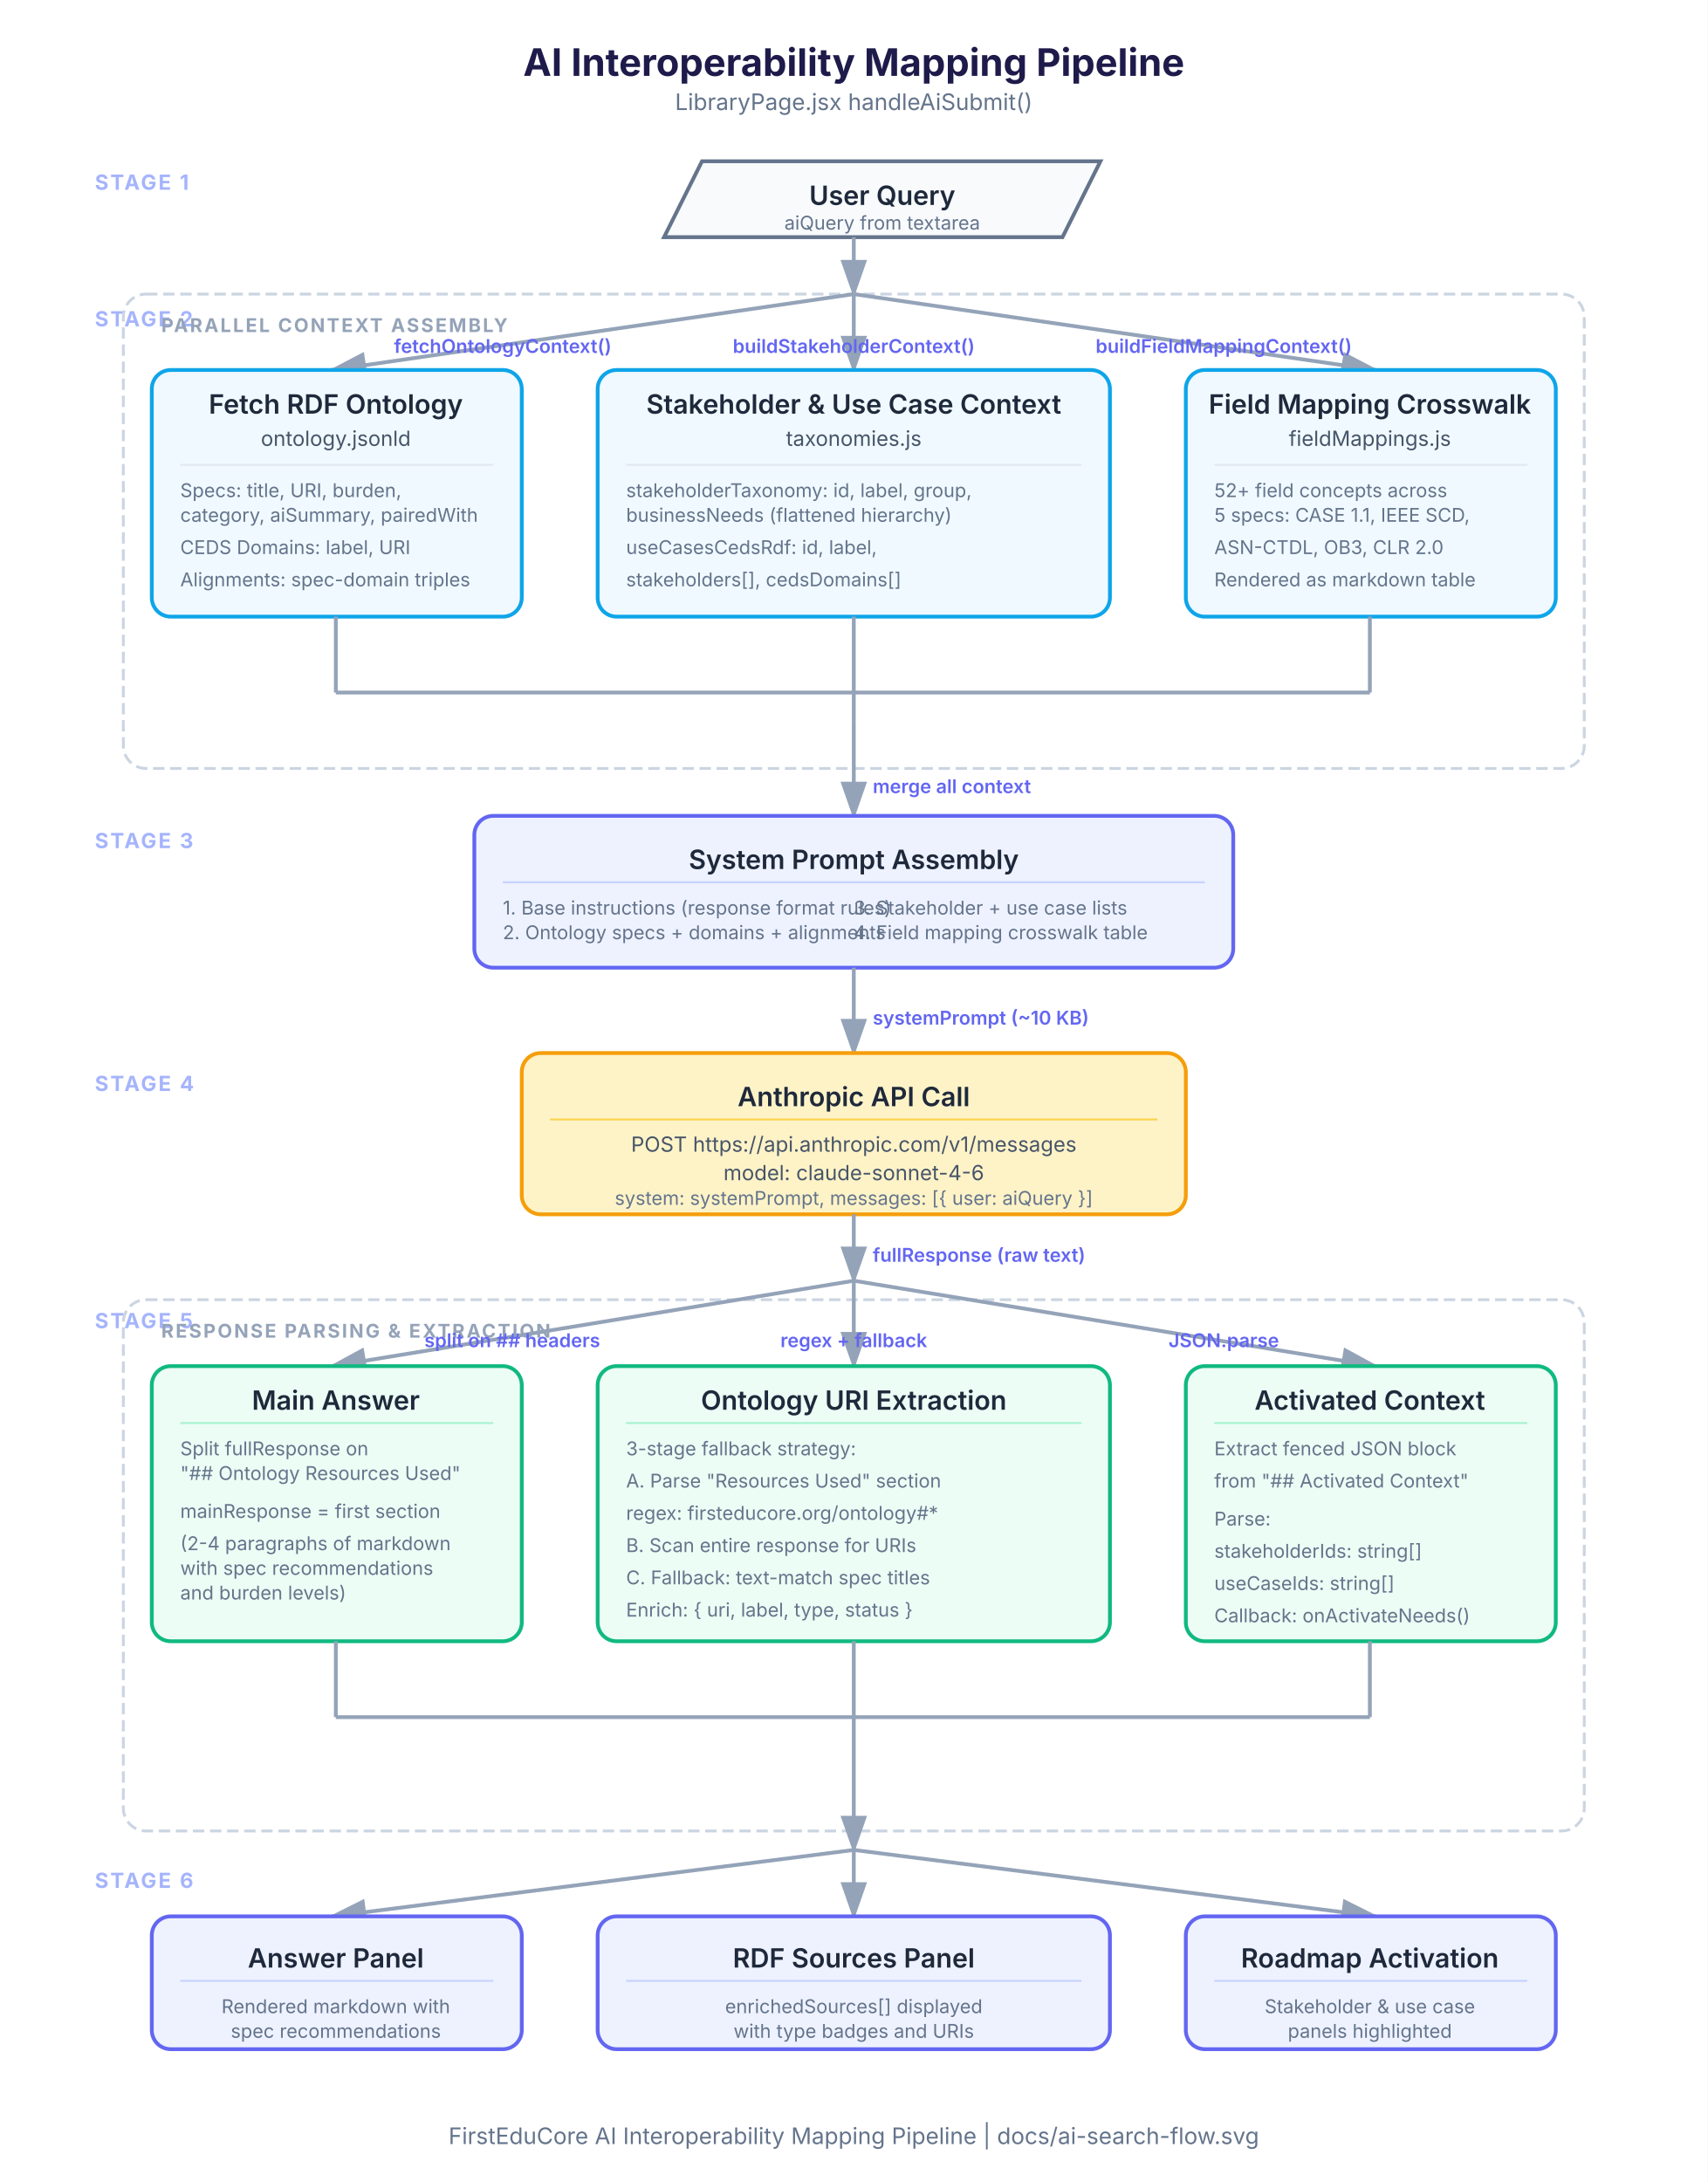
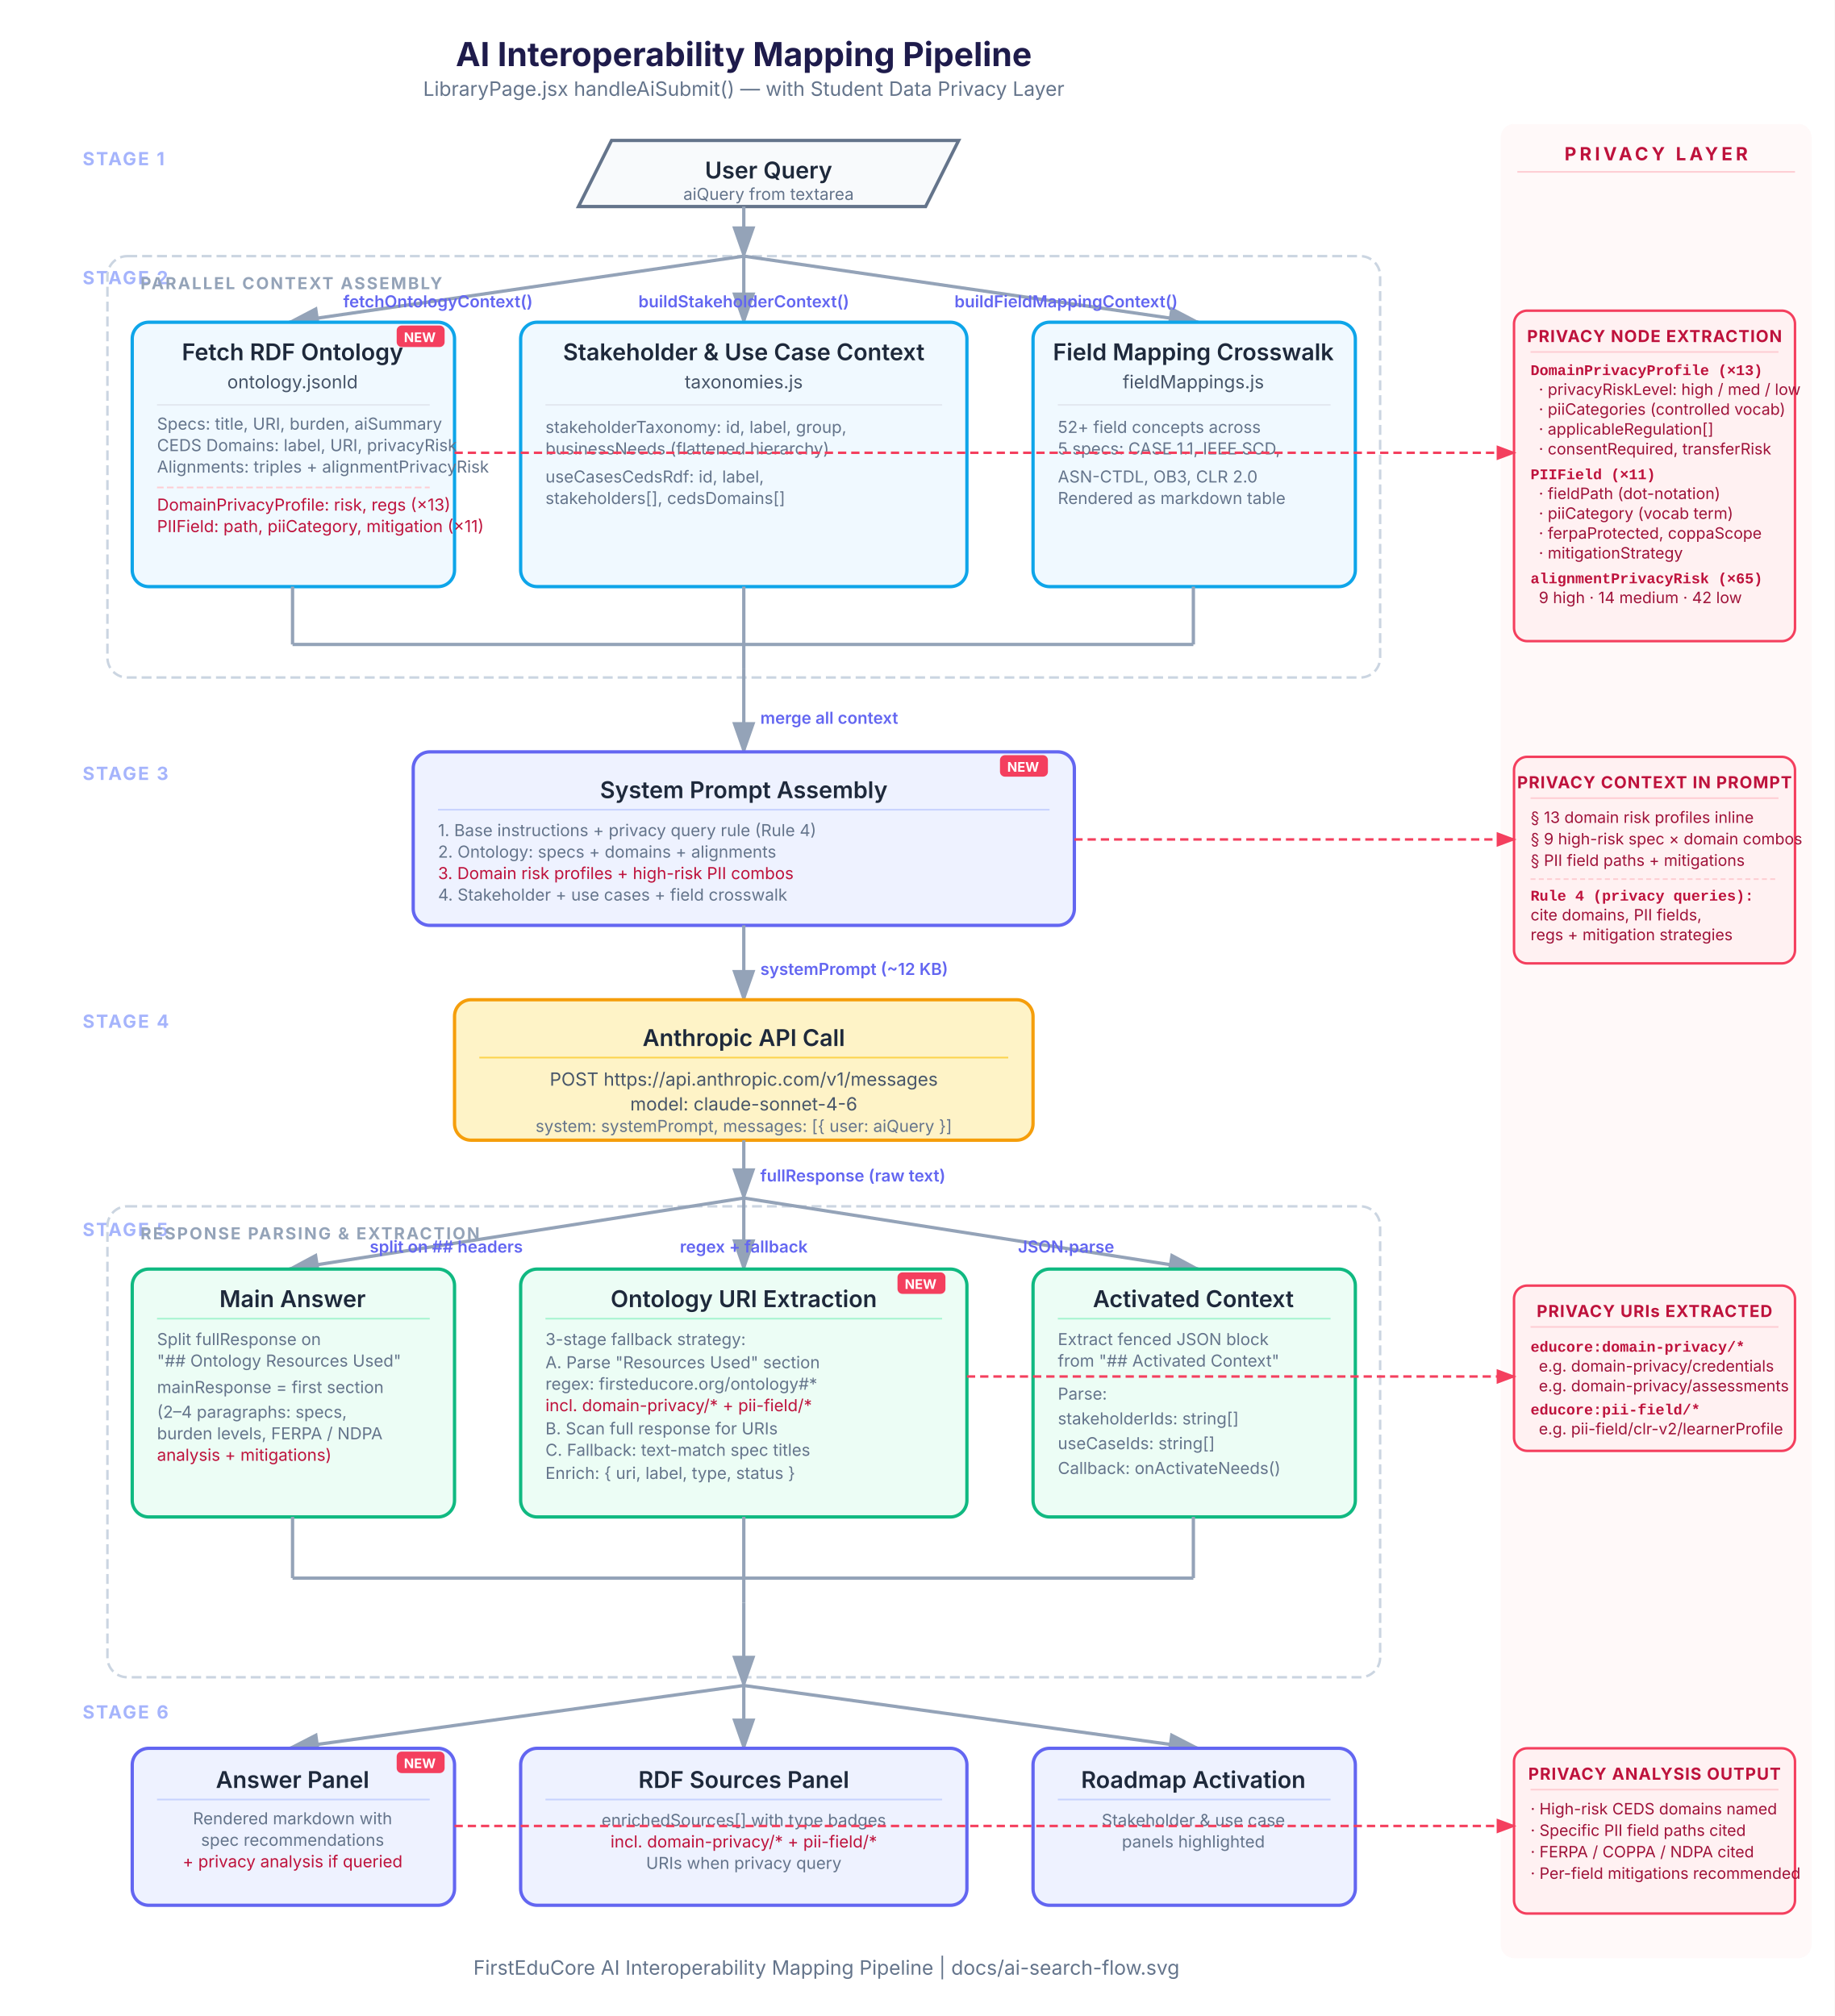
- <svg xmlns="http://www.w3.org/2000/svg" viewBox="0 0 900 1150" width="900" height="1150">
+ <svg xmlns="http://www.w3.org/2000/svg" viewBox="0 0 1110 1220" width="1110" height="1220">
  <defs>
    <style>
      .box { rx: 10; ry: 10; stroke-width: 2; }
      .box-primary { fill: #eef2ff; stroke: #6366f1; }
      .box-context { fill: #f0f9ff; stroke: #0ea5e9; }
      .box-llm { fill: #fef3c7; stroke: #f59e0b; }
      .box-output { fill: #ecfdf5; stroke: #10b981; }
      .box-io { fill: #f8fafc; stroke: #64748b; }
+       .box-privacy { fill: #fff1f2; stroke: #f43f5e; stroke-width: 1.5; }
      .title { font-family: system-ui, -apple-system, sans-serif; font-size: 20px; font-weight: 700; fill: #1e1b4b; }
      .subtitle { font-family: system-ui, -apple-system, sans-serif; font-size: 12px; fill: #64748b; }
      .box-label { font-family: system-ui, -apple-system, sans-serif; font-size: 14px; font-weight: 600; fill: #1e293b; }
      .box-detail { font-family: system-ui, -apple-system, sans-serif; font-size: 11px; fill: #475569; }
      .box-detail-sm { font-family: system-ui, -apple-system, sans-serif; font-size: 10px; fill: #64748b; }
      .arrow { fill: none; stroke: #94a3b8; stroke-width: 2; marker-end: url(#arrowhead); }
+       .arrow-privacy { fill: none; stroke: #f43f5e; stroke-width: 1.5; stroke-dasharray: 5,3; marker-end: url(#arrowhead-privacy); }
      .arrow-label { font-family: system-ui, -apple-system, sans-serif; font-size: 10px; fill: #6366f1; font-weight: 600; }
      .stage-label { font-family: system-ui, -apple-system, sans-serif; font-size: 11px; fill: #a5b4fc; font-weight: 700; letter-spacing: 1px; }
      .parallel-bracket { fill: none; stroke: #cbd5e1; stroke-width: 1.5; stroke-dasharray: 6 3; }
+       .privacy-header { font-family: system-ui, -apple-system, sans-serif; font-size: 10px; font-weight: 700; fill: #be123c; letter-spacing: 0.5px; }
+       .privacy-detail { font-family: system-ui, -apple-system, sans-serif; font-size: 9.5px; fill: #9f1239; }
+       .privacy-key { font-family: 'Courier New', monospace; font-size: 9px; fill: #be123c; font-weight: 600; }
+       .new-badge-text { font-family: system-ui, -apple-system, sans-serif; font-size: 8px; font-weight: 700; fill: #fff; }
+       .privacy-rose { fill: #be123c; }
    </style>
    <marker id="arrowhead" markerWidth="10" markerHeight="7" refX="9" refY="3.5" orient="auto">
      <polygon points="0 0, 10 3.5, 0 7" fill="#94a3b8" />
    </marker>
+     <marker id="arrowhead-privacy" markerWidth="8" markerHeight="6" refX="7" refY="3" orient="auto">
+       <polygon points="0 0, 8 3, 0 6" fill="#f43f5e" />
+     </marker>
  </defs>
-   <rect width="900" height="1150" fill="#ffffff" rx="0" />
+   <rect width="1110" height="1220" fill="#ffffff" />
+   <rect x="908" y="75" width="188" height="1110" fill="#fef2f2" rx="8" opacity="0.45" />
+   <text x="1002" y="97" text-anchor="middle" class="privacy-header" style="font-size:11px; letter-spacing:2px;">PRIVACY LAYER</text>
+   <line x1="918" y1="104" x2="1086" y2="104" stroke="#fecdd3" stroke-width="1" />
  <text x="450" y="40" text-anchor="middle" class="title">AI Interoperability Mapping Pipeline</text>
-   <text x="450" y="58" text-anchor="middle" class="subtitle">LibraryPage.jsx  handleAiSubmit()</text>
+   <text x="450" y="58" text-anchor="middle" class="subtitle">LibraryPage.jsx  handleAiSubmit()  —  with Student Data Privacy Layer</text>
  <text x="50" y="100" class="stage-label">STAGE 1</text>
-   <polygon points="370,85 580,85 560,125 350,125" class="box-io" style="fill:#f8fafc;stroke:#64748b;stroke-width:2" />
+   <polygon points="370,85 580,85 560,125 350,125" style="fill:#f8fafc;stroke:#64748b;stroke-width:2" />
  <text x="465" y="108" text-anchor="middle" class="box-label">User Query</text>
  <text x="465" y="121" text-anchor="middle" class="box-detail-sm">aiQuery from textarea</text>
  <line x1="450" y1="125" x2="450" y2="155" class="arrow" />
  <text x="50" y="172" class="stage-label">STAGE 2</text>
-   <rect x="65" y="155" width="770" height="250" class="parallel-bracket" rx="12" />
+   <rect x="65" y="155" width="770" height="255" class="parallel-bracket" rx="12" />
  <text x="85" y="175" class="stage-label" style="fill:#94a3b8; font-size:10px;">PARALLEL CONTEXT ASSEMBLY</text>
  <line x1="450" y1="155" x2="175" y2="195" class="arrow" />
  <line x1="450" y1="155" x2="450" y2="195" class="arrow" />
  <line x1="450" y1="155" x2="725" y2="195" class="arrow" />
-   <rect x="80" y="195" width="195" height="130" class="box box-context" />
+   <text x="265" y="186" text-anchor="middle" class="arrow-label">fetchOntologyContext()</text>
+   <text x="450" y="186" text-anchor="middle" class="arrow-label">buildStakeholderContext()</text>
+   <text x="645" y="186" text-anchor="middle" class="arrow-label">buildFieldMappingContext()</text>
+   <rect x="80" y="195" width="195" height="160" class="box box-context" />
  <text x="177" y="218" text-anchor="middle" class="box-label">Fetch RDF Ontology</text>
  <text x="177" y="235" text-anchor="middle" class="box-detail">ontology.jsonld</text>
  <line x1="95" y1="245" x2="260" y2="245" stroke="#e2e8f0" stroke-width="1" />
-   <text x="95" y="262" class="box-detail-sm">Specs: title, URI, burden,</text>
-   <text x="95" y="275" class="box-detail-sm">  category, aiSummary, pairedWith</text>
-   <text x="95" y="292" class="box-detail-sm">CEDS Domains: label, URI</text>
-   <text x="95" y="309" class="box-detail-sm">Alignments: spec-domain triples</text>
-   <rect x="315" y="195" width="270" height="130" class="box box-context" />
+   <text x="95" y="260" class="box-detail-sm">Specs: title, URI, burden, aiSummary</text>
+   <text x="95" y="273" class="box-detail-sm">CEDS Domains: label, URI, privacyRisk</text>
+   <text x="95" y="286" class="box-detail-sm">Alignments: triples + alignmentPrivacyRisk</text>
+   <line x1="95" y1="295" x2="260" y2="295" stroke="#fecdd3" stroke-width="1" stroke-dasharray="4,2" />
+   <text x="95" y="309" class="box-detail-sm" style="fill:#be123c;">DomainPrivacyProfile: risk, regs (×13)</text>
+   <text x="95" y="322" class="box-detail-sm" style="fill:#be123c;">PIIField: path, piiCategory, mitigation (×11)</text>
+   <rect x="240" y="197" width="29" height="13" fill="#f43f5e" rx="3" />
+   <text x="254" y="207" text-anchor="middle" class="new-badge-text">NEW</text>
+   <rect x="315" y="195" width="270" height="160" class="box box-context" />
  <text x="450" y="218" text-anchor="middle" class="box-label">Stakeholder &amp; Use Case Context</text>
  <text x="450" y="235" text-anchor="middle" class="box-detail">taxonomies.js</text>
  <line x1="330" y1="245" x2="570" y2="245" stroke="#e2e8f0" stroke-width="1" />
  <text x="330" y="262" class="box-detail-sm">stakeholderTaxonomy: id, label, group,</text>
  <text x="330" y="275" class="box-detail-sm">  businessNeeds (flattened hierarchy)</text>
  <text x="330" y="292" class="box-detail-sm">useCasesCedsRdf: id, label,</text>
-   <text x="330" y="309" class="box-detail-sm">  stakeholders[], cedsDomains[]</text>
-   <rect x="625" y="195" width="195" height="130" class="box box-context" />
+   <text x="330" y="305" class="box-detail-sm">  stakeholders[], cedsDomains[]</text>
+   <rect x="625" y="195" width="195" height="160" class="box box-context" />
  <text x="722" y="218" text-anchor="middle" class="box-label">Field Mapping Crosswalk</text>
  <text x="722" y="235" text-anchor="middle" class="box-detail">fieldMappings.js</text>
  <line x1="640" y1="245" x2="805" y2="245" stroke="#e2e8f0" stroke-width="1" />
  <text x="640" y="262" class="box-detail-sm">52+ field concepts across</text>
  <text x="640" y="275" class="box-detail-sm">5 specs: CASE 1.1, IEEE SCD,</text>
  <text x="640" y="292" class="box-detail-sm">ASN-CTDL, OB3, CLR 2.0</text>
-   <text x="640" y="309" class="box-detail-sm">Rendered as markdown table</text>
-   <text x="265" y="186" text-anchor="middle" class="arrow-label">fetchOntologyContext()</text>
-   <text x="450" y="186" text-anchor="middle" class="arrow-label">buildStakeholderContext()</text>
-   <text x="645" y="186" text-anchor="middle" class="arrow-label">buildFieldMappingContext()</text>
-   <line x1="177" y1="325" x2="177" y2="365" style="fill:none;stroke:#94a3b8;stroke-width:2" />
-   <line x1="450" y1="325" x2="450" y2="365" style="fill:none;stroke:#94a3b8;stroke-width:2" />
-   <line x1="722" y1="325" x2="722" y2="365" style="fill:none;stroke:#94a3b8;stroke-width:2" />
-   <line x1="177" y1="365" x2="722" y2="365" style="fill:none;stroke:#94a3b8;stroke-width:2" />
-   <line x1="450" y1="365" x2="450" y2="380" style="fill:none;stroke:#94a3b8;stroke-width:2" />
-   <line x1="450" y1="380" x2="450" y2="430" class="arrow" />
-   <text x="460" y="418" class="arrow-label">merge all context</text>
-   <text x="50" y="447" class="stage-label">STAGE 3</text>
-   <rect x="250" y="430" width="400" height="80" class="box box-primary" />
-   <text x="450" y="458" text-anchor="middle" class="box-label">System Prompt Assembly</text>
-   <line x1="265" y1="465" x2="635" y2="465" stroke="#c7d2fe" stroke-width="1" />
-   <text x="265" y="482" class="box-detail-sm">1. Base instructions (response format rules)</text>
-   <text x="265" y="495" class="box-detail-sm">2. Ontology specs + domains + alignments</text>
-   <text x="450" y="482" class="box-detail-sm">3. Stakeholder + use case lists</text>
-   <text x="450" y="495" class="box-detail-sm">4. Field mapping crosswalk table</text>
-   <line x1="450" y1="510" x2="450" y2="555" class="arrow" />
-   <text x="460" y="540" class="arrow-label">systemPrompt (~10 KB)</text>
-   <text x="50" y="575" class="stage-label">STAGE 4</text>
-   <rect x="275" y="555" width="350" height="85" class="box box-llm" />
-   <text x="450" y="583" text-anchor="middle" class="box-label">Anthropic API Call</text>
-   <line x1="290" y1="590" x2="610" y2="590" stroke="#fcd34d" stroke-width="1" />
-   <text x="450" y="607" text-anchor="middle" class="box-detail">POST https://api.anthropic.com/v1/messages</text>
-   <text x="450" y="622" text-anchor="middle" class="box-detail">model: claude-sonnet-4-6</text>
-   <text x="450" y="635" text-anchor="middle" class="box-detail-sm">system: systemPrompt, messages: [{ user: aiQuery }]</text>
-   <line x1="450" y1="640" x2="450" y2="675" class="arrow" />
-   <text x="460" y="665" class="arrow-label">fullResponse (raw text)</text>
-   <text x="50" y="700" class="stage-label">STAGE 5</text>
-   <rect x="65" y="685" width="770" height="280" class="parallel-bracket" rx="12" />
-   <text x="85" y="705" class="stage-label" style="fill:#94a3b8; font-size:10px;">RESPONSE PARSING &amp; EXTRACTION</text>
-   <line x1="450" y1="675" x2="175" y2="720" class="arrow" />
-   <line x1="450" y1="675" x2="450" y2="720" class="arrow" />
-   <line x1="450" y1="675" x2="725" y2="720" class="arrow" />
-   <text x="270" y="710" text-anchor="middle" class="arrow-label">split on ## headers</text>
-   <text x="450" y="710" text-anchor="middle" class="arrow-label">regex + fallback</text>
-   <text x="645" y="710" text-anchor="middle" class="arrow-label">JSON.parse</text>
-   <rect x="80" y="720" width="195" height="145" class="box box-output" />
-   <text x="177" y="743" text-anchor="middle" class="box-label">Main Answer</text>
-   <line x1="95" y1="750" x2="260" y2="750" stroke="#a7f3d0" stroke-width="1" />
-   <text x="95" y="767" class="box-detail-sm">Split fullResponse on</text>
-   <text x="95" y="780" class="box-detail-sm">"## Ontology Resources Used"</text>
-   <text x="95" y="800" class="box-detail-sm">mainResponse = first section</text>
-   <text x="95" y="817" class="box-detail-sm">(2-4 paragraphs of markdown</text>
-   <text x="95" y="830" class="box-detail-sm"> with spec recommendations</text>
-   <text x="95" y="843" class="box-detail-sm"> and burden levels)</text>
-   <rect x="315" y="720" width="270" height="145" class="box box-output" />
-   <text x="450" y="743" text-anchor="middle" class="box-label">Ontology URI Extraction</text>
-   <line x1="330" y1="750" x2="570" y2="750" stroke="#a7f3d0" stroke-width="1" />
-   <text x="330" y="767" class="box-detail-sm">3-stage fallback strategy:</text>
-   <text x="330" y="784" class="box-detail-sm">A. Parse "Resources Used" section</text>
-   <text x="330" y="801" class="box-detail-sm">   regex: firsteducore.org/ontology#*</text>
-   <text x="330" y="818" class="box-detail-sm">B. Scan entire response for URIs</text>
-   <text x="330" y="835" class="box-detail-sm">C. Fallback: text-match spec titles</text>
-   <text x="330" y="852" class="box-detail-sm">Enrich: { uri, label, type, status }</text>
-   <rect x="625" y="720" width="195" height="145" class="box box-output" />
-   <text x="722" y="743" text-anchor="middle" class="box-label">Activated Context</text>
-   <line x1="640" y1="750" x2="805" y2="750" stroke="#a7f3d0" stroke-width="1" />
-   <text x="640" y="767" class="box-detail-sm">Extract fenced JSON block</text>
-   <text x="640" y="784" class="box-detail-sm">from "## Activated Context"</text>
-   <text x="640" y="804" class="box-detail-sm">Parse:</text>
-   <text x="640" y="821" class="box-detail-sm">  stakeholderIds: string[]</text>
-   <text x="640" y="838" class="box-detail-sm">  useCaseIds: string[]</text>
-   <text x="640" y="855" class="box-detail-sm">Callback: onActivateNeeds()</text>
-   <line x1="177" y1="865" x2="177" y2="905" style="fill:none;stroke:#94a3b8;stroke-width:2" />
-   <line x1="450" y1="865" x2="450" y2="905" style="fill:none;stroke:#94a3b8;stroke-width:2" />
-   <line x1="722" y1="865" x2="722" y2="905" style="fill:none;stroke:#94a3b8;stroke-width:2" />
-   <line x1="177" y1="905" x2="722" y2="905" style="fill:none;stroke:#94a3b8;stroke-width:2" />
-   <line x1="450" y1="905" x2="450" y2="920" style="fill:none;stroke:#94a3b8;stroke-width:2" />
-   <line x1="450" y1="920" x2="450" y2="975" class="arrow" />
-   <text x="50" y="995" class="stage-label">STAGE 6</text>
-   <line x1="450" y1="975" x2="175" y2="1010" class="arrow" />
-   <line x1="450" y1="975" x2="450" y2="1010" class="arrow" />
-   <line x1="450" y1="975" x2="725" y2="1010" class="arrow" />
-   <rect x="80" y="1010" width="195" height="70" class="box box-primary" />
-   <text x="177" y="1037" text-anchor="middle" class="box-label">Answer Panel</text>
-   <line x1="95" y1="1044" x2="260" y2="1044" stroke="#c7d2fe" stroke-width="1" />
-   <text x="177" y="1061" text-anchor="middle" class="box-detail-sm">Rendered markdown with</text>
-   <text x="177" y="1074" text-anchor="middle" class="box-detail-sm">spec recommendations</text>
-   <rect x="315" y="1010" width="270" height="70" class="box box-primary" />
-   <text x="450" y="1037" text-anchor="middle" class="box-label">RDF Sources Panel</text>
-   <line x1="330" y1="1044" x2="570" y2="1044" stroke="#c7d2fe" stroke-width="1" />
-   <text x="450" y="1061" text-anchor="middle" class="box-detail-sm">enrichedSources[] displayed</text>
-   <text x="450" y="1074" text-anchor="middle" class="box-detail-sm">with type badges and URIs</text>
-   <rect x="625" y="1010" width="195" height="70" class="box box-primary" />
-   <text x="722" y="1037" text-anchor="middle" class="box-label">Roadmap Activation</text>
-   <line x1="640" y1="1044" x2="805" y2="1044" stroke="#c7d2fe" stroke-width="1" />
-   <text x="722" y="1061" text-anchor="middle" class="box-detail-sm">Stakeholder &amp; use case</text>
-   <text x="722" y="1074" text-anchor="middle" class="box-detail-sm">panels highlighted</text>
-   <text x="450" y="1130" text-anchor="middle" class="subtitle">FirstEduCore AI Interoperability Mapping Pipeline  |  docs/ai-search-flow.svg</text>
+   <text x="640" y="305" class="box-detail-sm">Rendered as markdown table</text>
+   <line x1="177" y1="355" x2="177" y2="390" style="fill:none;stroke:#94a3b8;stroke-width:2" />
+   <line x1="450" y1="355" x2="450" y2="390" style="fill:none;stroke:#94a3b8;stroke-width:2" />
+   <line x1="722" y1="355" x2="722" y2="390" style="fill:none;stroke:#94a3b8;stroke-width:2" />
+   <line x1="177" y1="390" x2="722" y2="390" style="fill:none;stroke:#94a3b8;stroke-width:2" />
+   <line x1="450" y1="390" x2="450" y2="405" style="fill:none;stroke:#94a3b8;stroke-width:2" />
+   <line x1="450" y1="405" x2="450" y2="455" class="arrow" />
+   <text x="460" y="438" class="arrow-label">merge all context</text>
+   <text x="50" y="472" class="stage-label">STAGE 3</text>
+   <rect x="250" y="455" width="400" height="105" class="box box-primary" />
+   <text x="450" y="483" text-anchor="middle" class="box-label">System Prompt Assembly</text>
+   <line x1="265" y1="490" x2="635" y2="490" stroke="#c7d2fe" stroke-width="1" />
+   <text x="265" y="506" class="box-detail-sm">1. Base instructions + privacy query rule (Rule 4)</text>
+   <text x="265" y="519" class="box-detail-sm">2. Ontology: specs + domains + alignments</text>
+   <text x="265" y="532" class="box-detail-sm" style="fill:#be123c;">3. Domain risk profiles + high-risk PII combos</text>
+   <text x="265" y="545" class="box-detail-sm">4. Stakeholder + use cases + field crosswalk</text>
+   <rect x="605" y="457" width="29" height="13" fill="#f43f5e" rx="3" />
+   <text x="619" y="467" text-anchor="middle" class="new-badge-text">NEW</text>
+   <line x1="450" y1="560" x2="450" y2="605" class="arrow" />
+   <text x="460" y="590" class="arrow-label">systemPrompt (~12 KB)</text>
+   <text x="50" y="622" class="stage-label">STAGE 4</text>
+   <rect x="275" y="605" width="350" height="85" class="box box-llm" />
+   <text x="450" y="633" text-anchor="middle" class="box-label">Anthropic API Call</text>
+   <line x1="290" y1="640" x2="610" y2="640" stroke="#fcd34d" stroke-width="1" />
+   <text x="450" y="657" text-anchor="middle" class="box-detail">POST https://api.anthropic.com/v1/messages</text>
+   <text x="450" y="672" text-anchor="middle" class="box-detail">model: claude-sonnet-4-6</text>
+   <text x="450" y="685" text-anchor="middle" class="box-detail-sm">system: systemPrompt, messages: [{ user: aiQuery }]</text>
+   <line x1="450" y1="690" x2="450" y2="725" class="arrow" />
+   <text x="460" y="715" class="arrow-label">fullResponse (raw text)</text>
+   <text x="50" y="748" class="stage-label">STAGE 5</text>
+   <rect x="65" y="730" width="770" height="285" class="parallel-bracket" rx="12" />
+   <text x="85" y="750" class="stage-label" style="fill:#94a3b8; font-size:10px;">RESPONSE PARSING &amp; EXTRACTION</text>
+   <line x1="450" y1="725" x2="175" y2="768" class="arrow" />
+   <line x1="450" y1="725" x2="450" y2="768" class="arrow" />
+   <line x1="450" y1="725" x2="725" y2="768" class="arrow" />
+   <text x="270" y="758" text-anchor="middle" class="arrow-label">split on ## headers</text>
+   <text x="450" y="758" text-anchor="middle" class="arrow-label">regex + fallback</text>
+   <text x="645" y="758" text-anchor="middle" class="arrow-label">JSON.parse</text>
+   <rect x="80" y="768" width="195" height="150" class="box box-output" />
+   <text x="177" y="791" text-anchor="middle" class="box-label">Main Answer</text>
+   <line x1="95" y1="798" x2="260" y2="798" stroke="#a7f3d0" stroke-width="1" />
+   <text x="95" y="814" class="box-detail-sm">Split fullResponse on</text>
+   <text x="95" y="827" class="box-detail-sm">"## Ontology Resources Used"</text>
+   <text x="95" y="843" class="box-detail-sm">mainResponse = first section</text>
+   <text x="95" y="858" class="box-detail-sm">(2–4 paragraphs: specs,</text>
+   <text x="95" y="871" class="box-detail-sm"> burden levels, FERPA / NDPA</text>
+   <text x="95" y="884" class="box-detail-sm" style="fill:#be123c;"> analysis + mitigations)</text>
+   <rect x="315" y="768" width="270" height="150" class="box box-output" />
+   <text x="450" y="791" text-anchor="middle" class="box-label">Ontology URI Extraction</text>
+   <line x1="330" y1="798" x2="570" y2="798" stroke="#a7f3d0" stroke-width="1" />
+   <text x="330" y="814" class="box-detail-sm">3-stage fallback strategy:</text>
+   <text x="330" y="828" class="box-detail-sm">A. Parse "Resources Used" section</text>
+   <text x="330" y="841" class="box-detail-sm">   regex: firsteducore.org/ontology#*</text>
+   <text x="330" y="854" class="box-detail-sm" style="fill:#be123c;">   incl. domain-privacy/* + pii-field/*</text>
+   <text x="330" y="868" class="box-detail-sm">B. Scan full response for URIs</text>
+   <text x="330" y="881" class="box-detail-sm">C. Fallback: text-match spec titles</text>
+   <text x="330" y="895" class="box-detail-sm">Enrich: { uri, label, type, status }</text>
+   <rect x="543" y="770" width="29" height="13" fill="#f43f5e" rx="3" />
+   <text x="557" y="780" text-anchor="middle" class="new-badge-text">NEW</text>
+   <rect x="625" y="768" width="195" height="150" class="box box-output" />
+   <text x="722" y="791" text-anchor="middle" class="box-label">Activated Context</text>
+   <line x1="640" y1="798" x2="805" y2="798" stroke="#a7f3d0" stroke-width="1" />
+   <text x="640" y="814" class="box-detail-sm">Extract fenced JSON block</text>
+   <text x="640" y="827" class="box-detail-sm">from "## Activated Context"</text>
+   <text x="640" y="847" class="box-detail-sm">Parse:</text>
+   <text x="640" y="862" class="box-detail-sm">  stakeholderIds: string[]</text>
+   <text x="640" y="877" class="box-detail-sm">  useCaseIds: string[]</text>
+   <text x="640" y="892" class="box-detail-sm">Callback: onActivateNeeds()</text>
+   <line x1="177" y1="918" x2="177" y2="955" style="fill:none;stroke:#94a3b8;stroke-width:2" />
+   <line x1="450" y1="918" x2="450" y2="955" style="fill:none;stroke:#94a3b8;stroke-width:2" />
+   <line x1="722" y1="918" x2="722" y2="955" style="fill:none;stroke:#94a3b8;stroke-width:2" />
+   <line x1="177" y1="955" x2="722" y2="955" style="fill:none;stroke:#94a3b8;stroke-width:2" />
+   <line x1="450" y1="955" x2="450" y2="970" style="fill:none;stroke:#94a3b8;stroke-width:2" />
+   <line x1="450" y1="970" x2="450" y2="1020" class="arrow" />
+   <text x="50" y="1040" class="stage-label">STAGE 6</text>
+   <line x1="450" y1="1020" x2="175" y2="1058" class="arrow" />
+   <line x1="450" y1="1020" x2="450" y2="1058" class="arrow" />
+   <line x1="450" y1="1020" x2="725" y2="1058" class="arrow" />
+   <rect x="80" y="1058" width="195" height="95" class="box box-primary" />
+   <text x="177" y="1082" text-anchor="middle" class="box-label">Answer Panel</text>
+   <line x1="95" y1="1089" x2="260" y2="1089" stroke="#c7d2fe" stroke-width="1" />
+   <text x="177" y="1104" text-anchor="middle" class="box-detail-sm">Rendered markdown with</text>
+   <text x="177" y="1117" text-anchor="middle" class="box-detail-sm">spec recommendations</text>
+   <text x="177" y="1130" text-anchor="middle" class="box-detail-sm" style="fill:#be123c;">+ privacy analysis if queried</text>
+   <rect x="240" y="1060" width="29" height="13" fill="#f43f5e" rx="3" />
+   <text x="254" y="1070" text-anchor="middle" class="new-badge-text">NEW</text>
+   <rect x="315" y="1058" width="270" height="95" class="box box-primary" />
+   <text x="450" y="1082" text-anchor="middle" class="box-label">RDF Sources Panel</text>
+   <line x1="330" y1="1089" x2="570" y2="1089" stroke="#c7d2fe" stroke-width="1" />
+   <text x="450" y="1105" text-anchor="middle" class="box-detail-sm">enrichedSources[] with type badges</text>
+   <text x="450" y="1118" text-anchor="middle" class="box-detail-sm" style="fill:#be123c;">incl. domain-privacy/* + pii-field/*</text>
+   <text x="450" y="1131" text-anchor="middle" class="box-detail-sm">URIs when privacy query</text>
+   <rect x="625" y="1058" width="195" height="95" class="box box-primary" />
+   <text x="722" y="1082" text-anchor="middle" class="box-label">Roadmap Activation</text>
+   <line x1="640" y1="1089" x2="805" y2="1089" stroke="#c7d2fe" stroke-width="1" />
+   <text x="722" y="1105" text-anchor="middle" class="box-detail-sm">Stakeholder &amp; use case</text>
+   <text x="722" y="1118" text-anchor="middle" class="box-detail-sm">panels highlighted</text>
+   <rect x="916" y="188" width="170" height="200" class="box-privacy" rx="8" />
+   <text x="1001" y="207" text-anchor="middle" class="privacy-header">PRIVACY NODE EXTRACTION</text>
+   <line x1="926" y1="213" x2="1076" y2="213" stroke="#fecdd3" stroke-width="1" />
+   <text x="926" y="227" class="privacy-key">DomainPrivacyProfile (×13)</text>
+   <text x="931" y="239" class="privacy-detail">· privacyRiskLevel: high / med / low</text>
+   <text x="931" y="251" class="privacy-detail">· piiCategories (controlled vocab)</text>
+   <text x="931" y="263" class="privacy-detail">· applicableRegulation[]</text>
+   <text x="931" y="275" class="privacy-detail">· consentRequired, transferRisk</text>
+   <text x="926" y="290" class="privacy-key">PIIField (×11)</text>
+   <text x="931" y="302" class="privacy-detail">· fieldPath (dot-notation)</text>
+   <text x="931" y="314" class="privacy-detail">· piiCategory (vocab term)</text>
+   <text x="931" y="326" class="privacy-detail">· ferpaProtected, coppaScope</text>
+   <text x="931" y="338" class="privacy-detail">· mitigationStrategy</text>
+   <text x="926" y="353" class="privacy-key">alignmentPrivacyRisk (×65)</text>
+   <text x="931" y="365" class="privacy-detail">9 high · 14 medium · 42 low</text>
+   <line x1="275" y1="274" x2="916" y2="274" class="arrow-privacy" />
+   <rect x="916" y="458" width="170" height="125" class="box-privacy" rx="8" />
+   <text x="1001" y="477" text-anchor="middle" class="privacy-header">PRIVACY CONTEXT IN PROMPT</text>
+   <line x1="926" y1="483" x2="1076" y2="483" stroke="#fecdd3" stroke-width="1" />
+   <text x="926" y="498" class="privacy-detail">§ 13 domain risk profiles inline</text>
+   <text x="926" y="511" class="privacy-detail">§ 9 high-risk spec × domain combos</text>
+   <text x="926" y="524" class="privacy-detail">§ PII field paths + mitigations</text>
+   <line x1="926" y1="532" x2="1076" y2="532" stroke="#fecdd3" stroke-width="1" stroke-dasharray="3,2" />
+   <text x="926" y="545" class="privacy-key">Rule 4 (privacy queries):</text>
+   <text x="926" y="557" class="privacy-detail">cite domains, PII fields,</text>
+   <text x="926" y="569" class="privacy-detail">regs + mitigation strategies</text>
+   <line x1="650" y1="508" x2="916" y2="508" class="arrow-privacy" />
+   <rect x="916" y="778" width="170" height="100" class="box-privacy" rx="8" />
+   <text x="1001" y="797" text-anchor="middle" class="privacy-header">PRIVACY URIs EXTRACTED</text>
+   <line x1="926" y1="803" x2="1076" y2="803" stroke="#fecdd3" stroke-width="1" />
+   <text x="926" y="818" class="privacy-key">educore:domain-privacy/*</text>
+   <text x="931" y="830" class="privacy-detail">e.g. domain-privacy/credentials</text>
+   <text x="931" y="842" class="privacy-detail">e.g. domain-privacy/assessments</text>
+   <text x="926" y="856" class="privacy-key">educore:pii-field/*</text>
+   <text x="931" y="868" class="privacy-detail">e.g. pii-field/clr-v2/learnerProfile</text>
+   <line x1="585" y1="833" x2="916" y2="833" class="arrow-privacy" />
+   <rect x="916" y="1058" width="170" height="100" class="box-privacy" rx="8" />
+   <text x="1001" y="1077" text-anchor="middle" class="privacy-header">PRIVACY ANALYSIS OUTPUT</text>
+   <line x1="926" y1="1083" x2="1076" y2="1083" stroke="#fecdd3" stroke-width="1" />
+   <text x="926" y="1098" class="privacy-detail">· High-risk CEDS domains named</text>
+   <text x="926" y="1111" class="privacy-detail">· Specific PII field paths cited</text>
+   <text x="926" y="1124" class="privacy-detail">· FERPA / COPPA / NDPA cited</text>
+   <text x="926" y="1137" class="privacy-detail">· Per-field mitigations recommended</text>
+   <line x1="275" y1="1105" x2="916" y2="1105" class="arrow-privacy" />
+   <text x="500" y="1195" text-anchor="middle" class="subtitle">FirstEduCore AI Interoperability Mapping Pipeline  |  docs/ai-search-flow.svg</text>
</svg>
